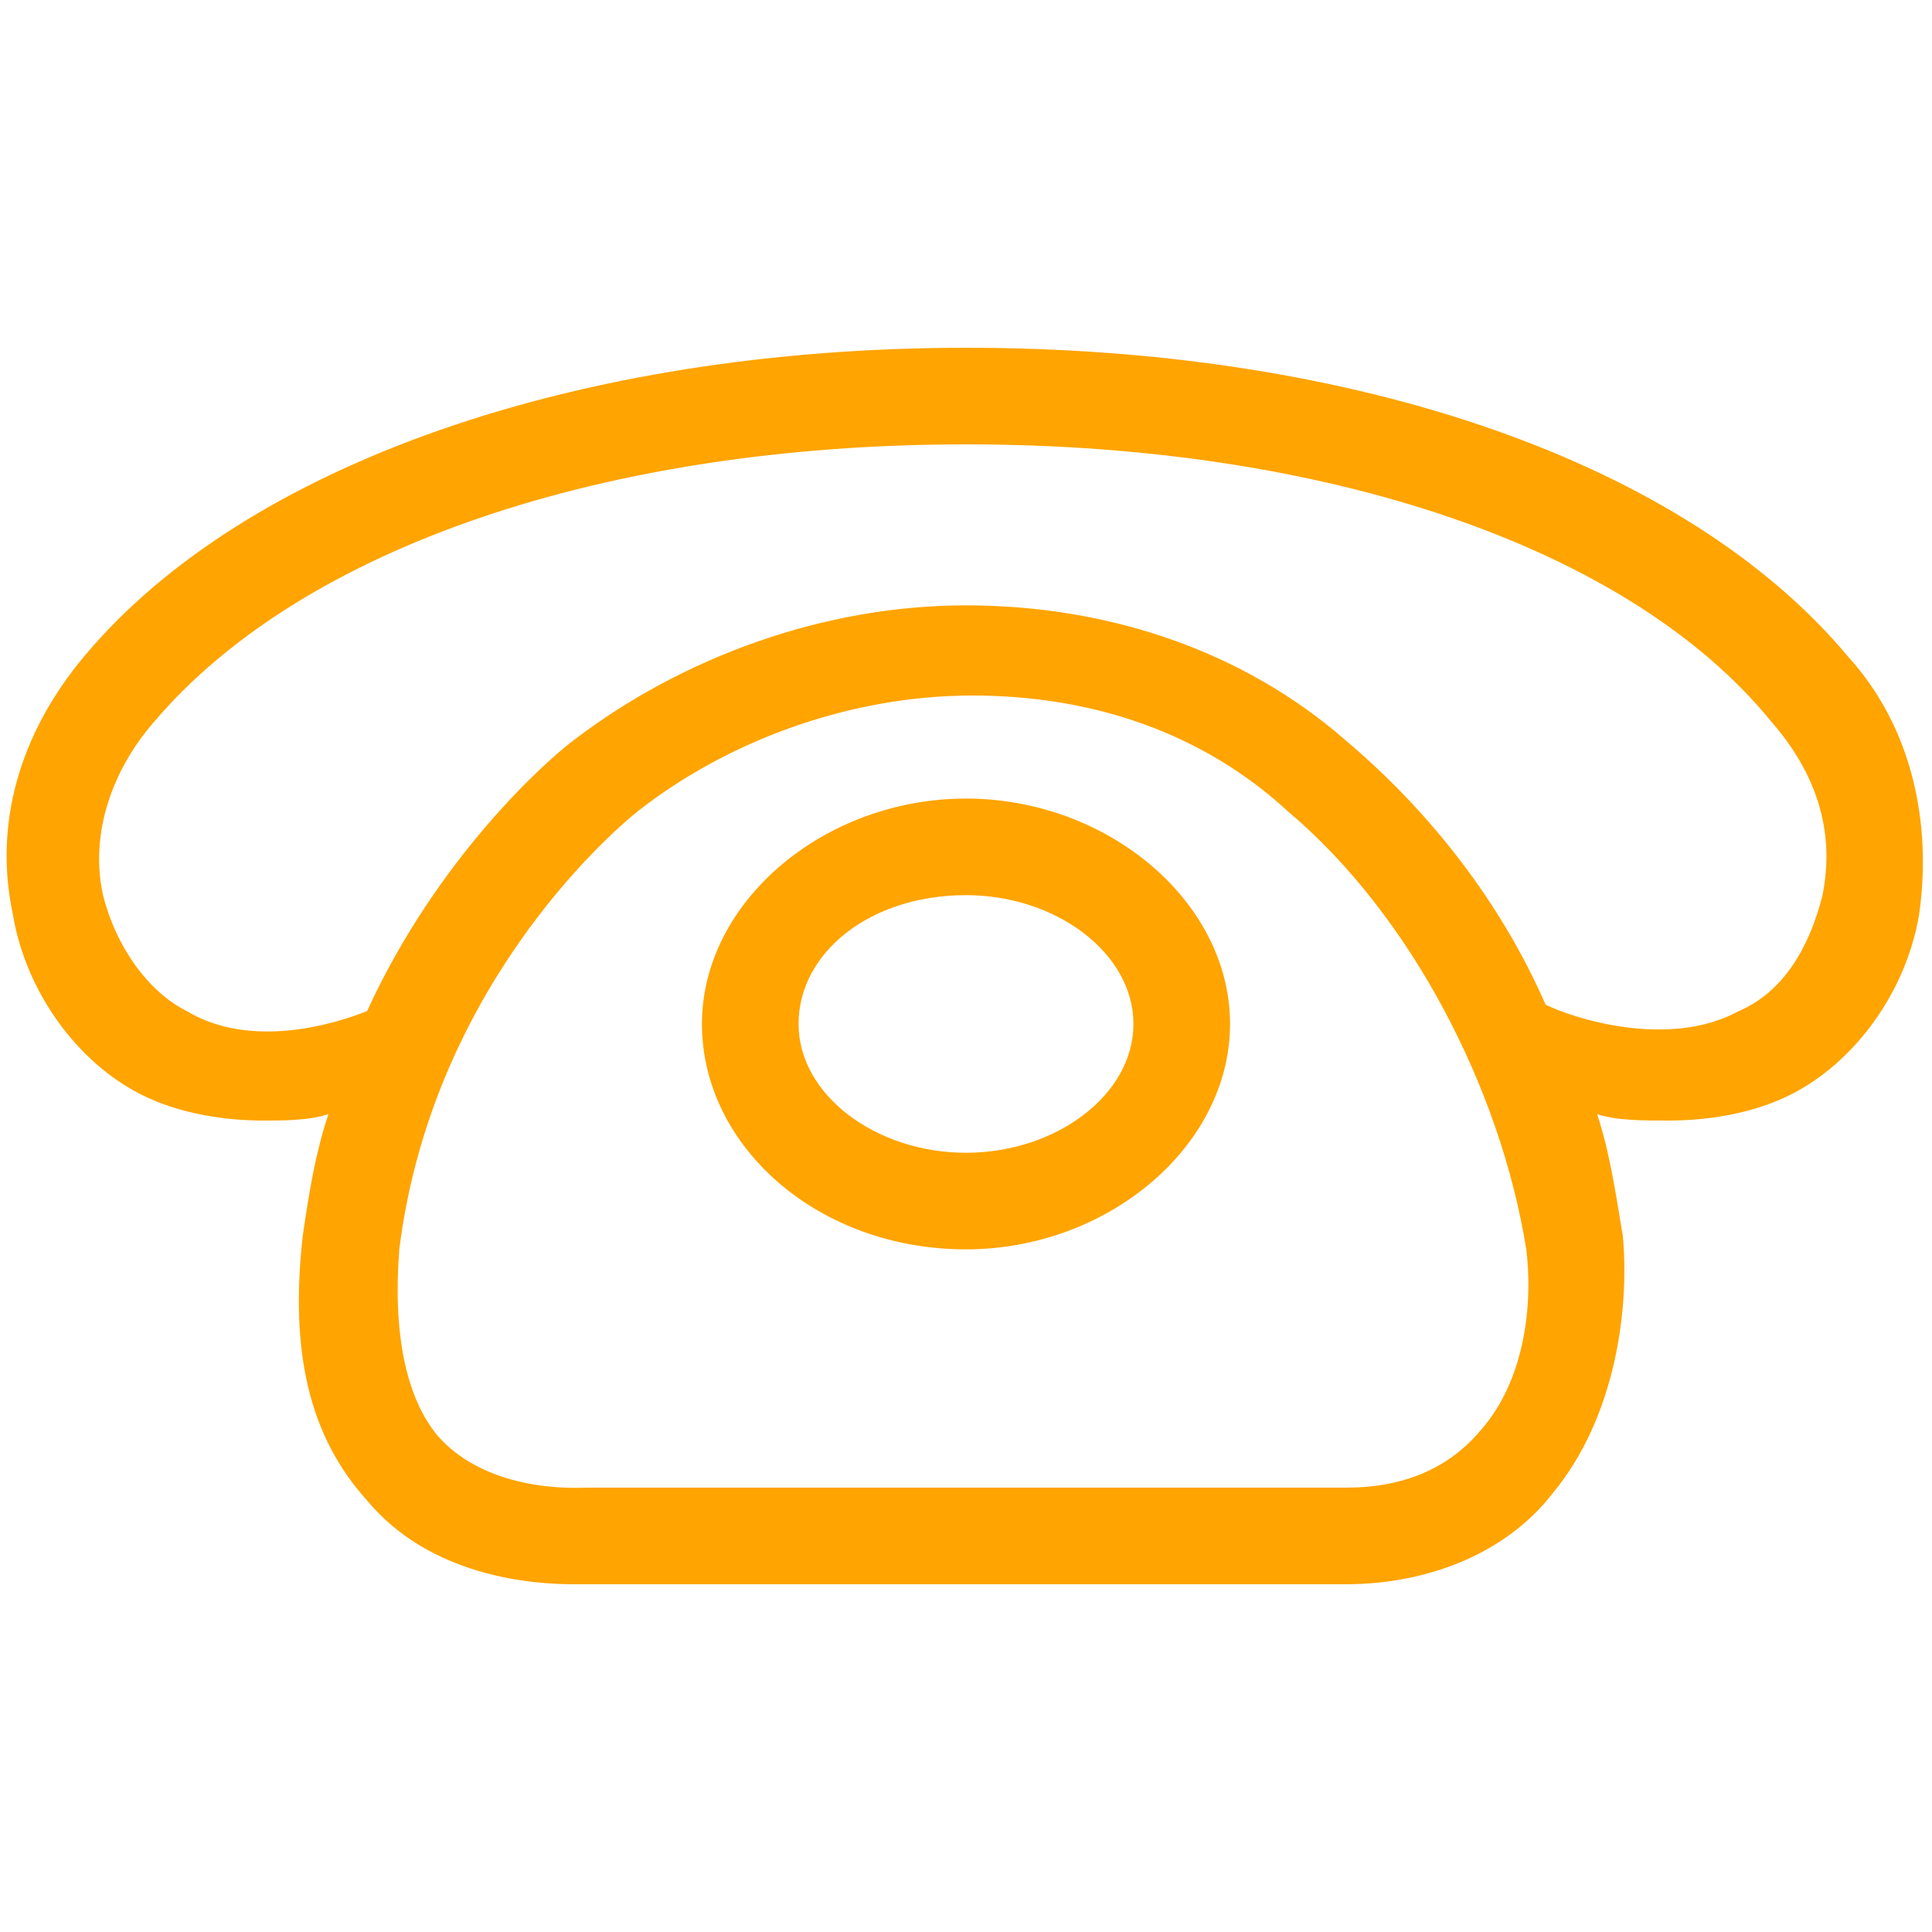
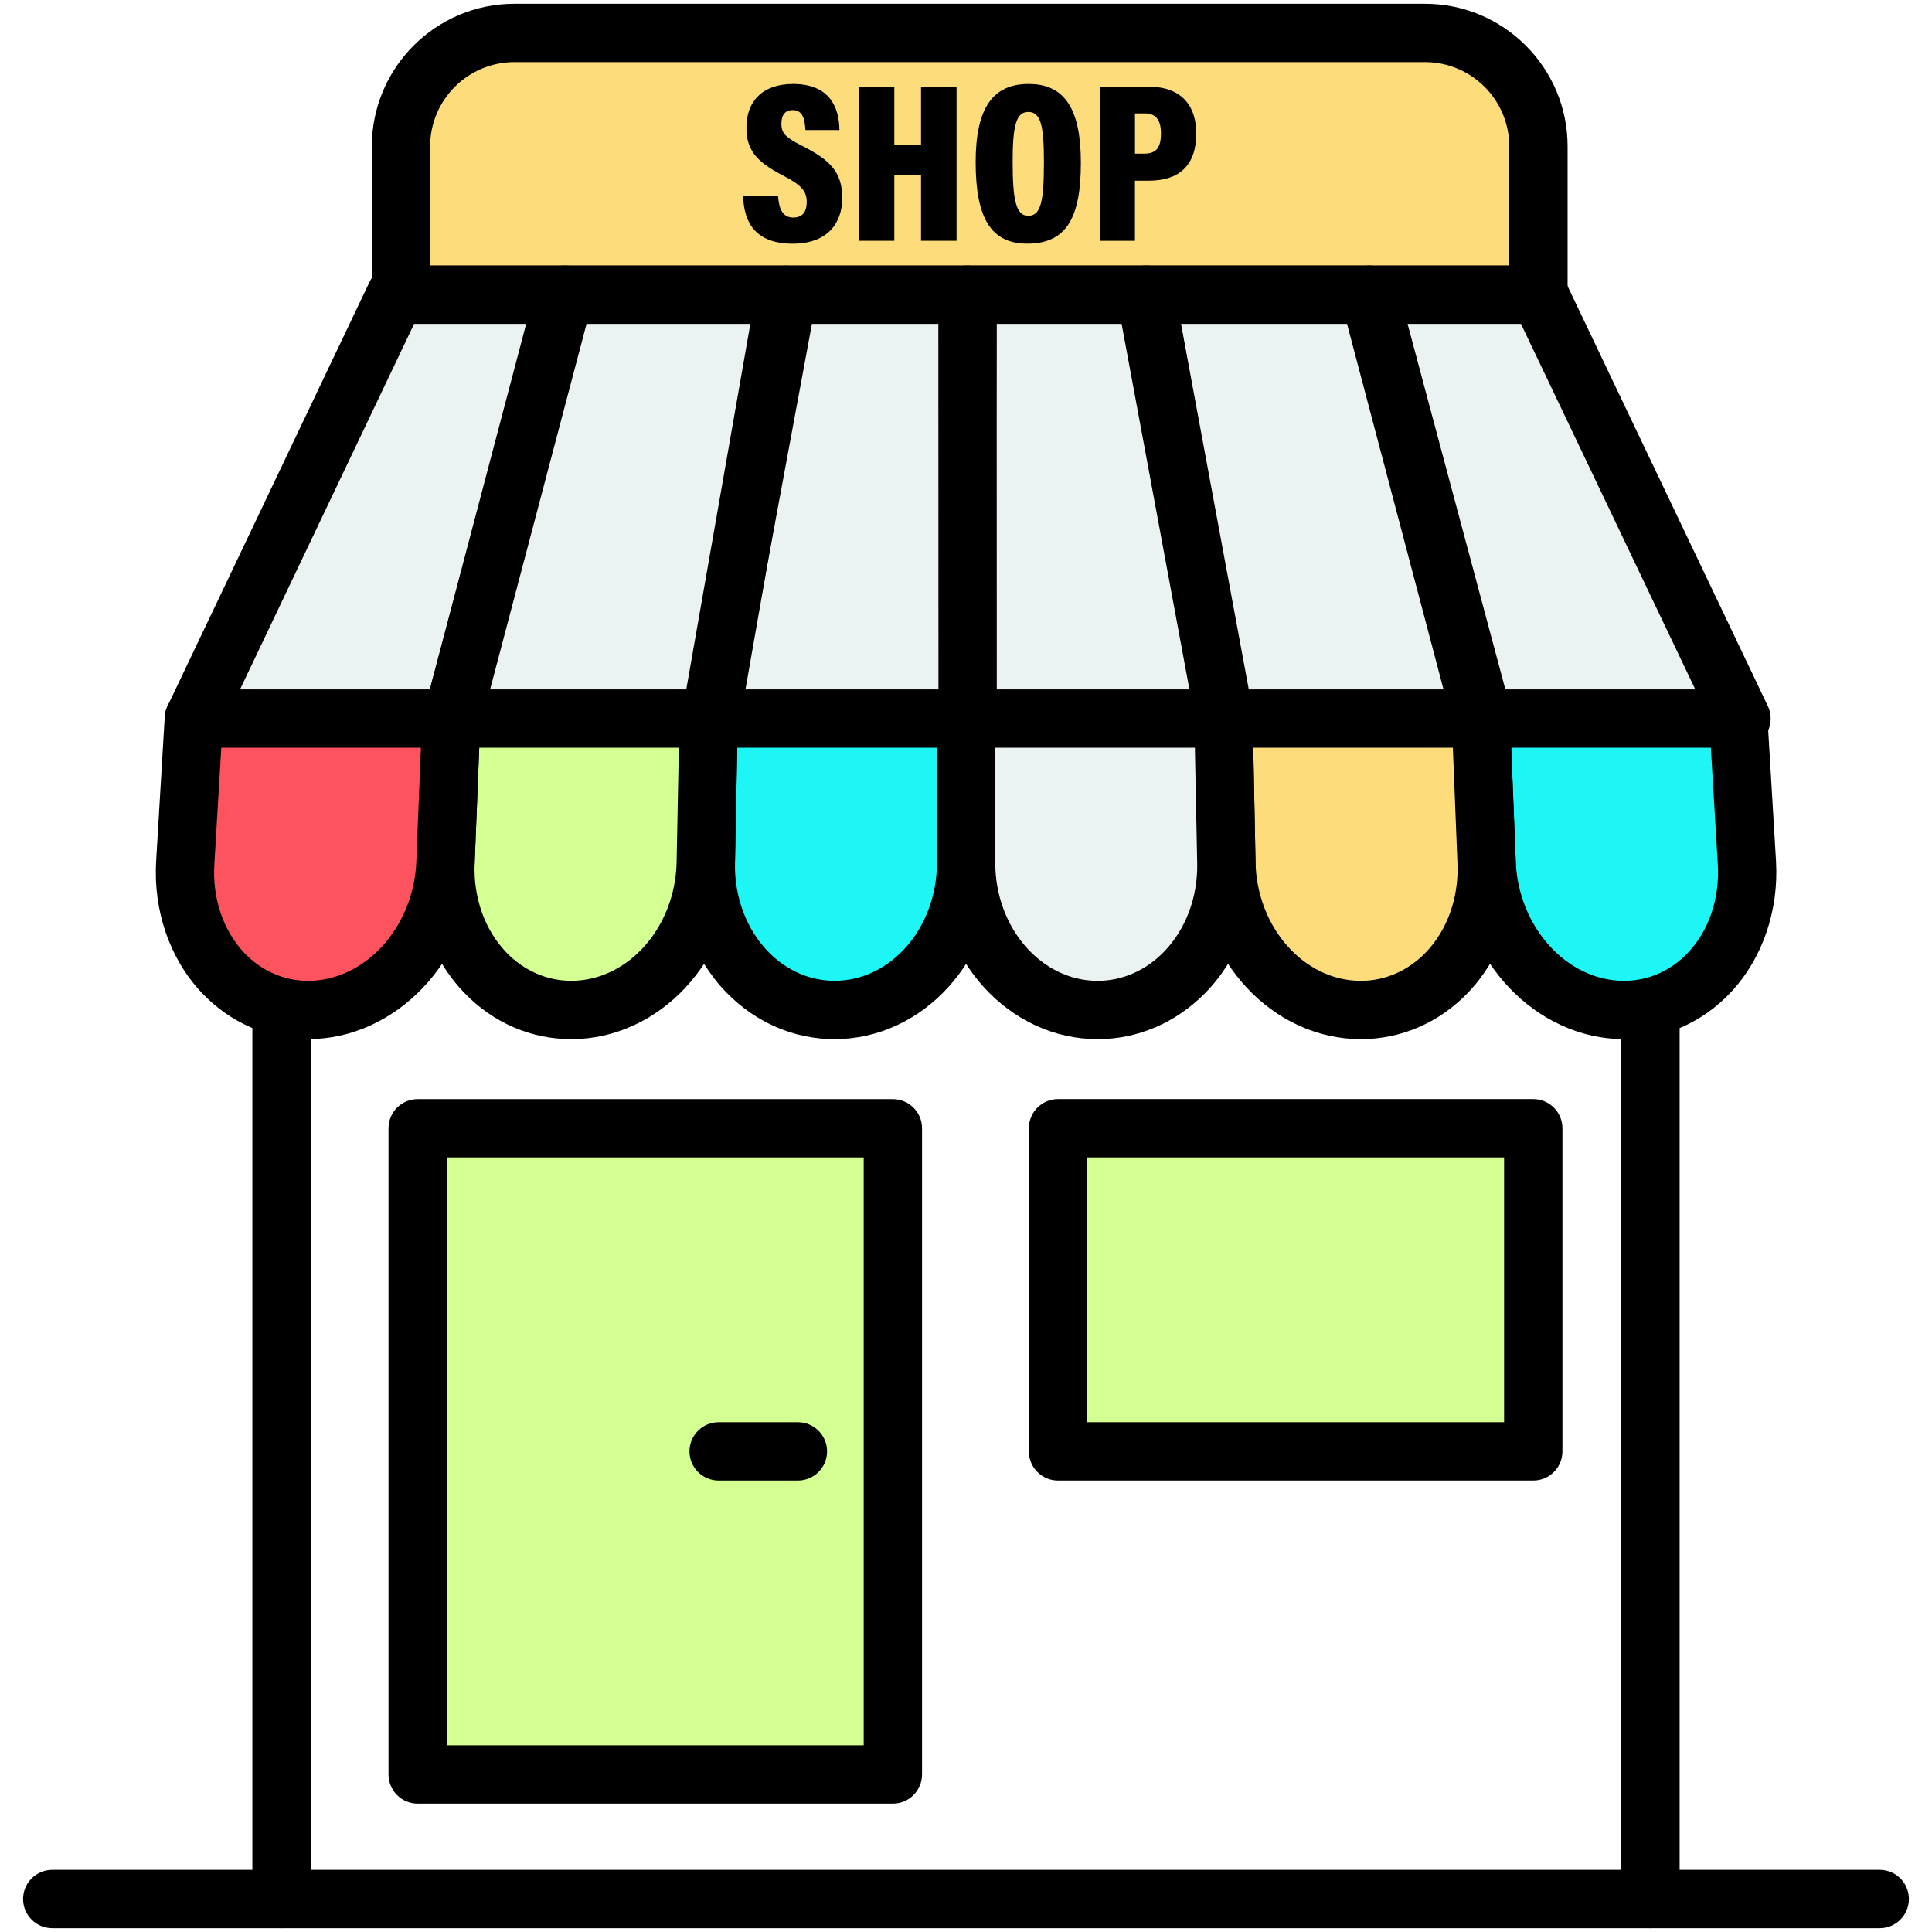
- <svg xmlns="http://www.w3.org/2000/svg" enable-background="new 0 0 30 30" height="40px" id="Capa_1" version="1.1" viewBox="0 0 30 30" width="40px" xml:space="preserve">
-   <path d="M28.7,10.2c-2.5-3-7.6-4.8-13.7-4.8c0,0,0,0,0,0h0c0,0,0,0,0,0c-6,0-11.2,1.8-13.7,4.8c-1,1.2-1.4,2.6-1.1,4  c0.2,1.2,1,2.3,2,2.8c0.6,0.3,1.3,0.4,1.9,0.4c0.3,0,0.7,0,1-0.1c-0.2,0.6-0.3,1.2-0.4,1.9c-0.2,1.8,0.1,3.1,1,4.1  c1,1.2,2.6,1.3,3.2,1.3c0.2,0,0.3,0,0.3,0h11.7c1.3,0,2.5-0.5,3.2-1.4c1-1.2,1.2-2.9,1.1-4c-0.1-0.6-0.2-1.3-0.4-1.9  c0.3,0.1,0.7,0.1,1.1,0.1c0.6,0,1.3-0.1,1.9-0.4c1-0.5,1.8-1.6,2-2.8C30,12.8,29.7,11.3,28.7,10.2z M23,22.2  c-0.5,0.6-1.2,0.9-2.1,0.9l-11.8,0c-0.1,0-1.5,0.1-2.3-0.8c-0.5-0.6-0.7-1.6-0.6-2.9c0.5-4,3.2-6.4,3.7-6.8c1.4-1.1,3.3-1.8,5.2-1.8  c1.9,0,3.6,0.6,4.9,1.8c1.9,1.6,3.3,4.3,3.7,6.8C23.8,20.2,23.7,21.4,23,22.2z M28.3,13.9c-0.2,0.8-0.6,1.5-1.3,1.8  c-1.1,0.6-2.6,0.1-3-0.1c-0.7-1.6-1.8-3-3.1-4.1c-1.6-1.4-3.7-2.1-5.9-2.1c-2.2,0-4.4,0.8-6.1,2.1c-0.4,0.3-2.1,1.8-3.2,4.2  c-0.5,0.2-1.8,0.6-2.8,0c-0.6-0.3-1.1-1-1.3-1.8c-0.2-0.9,0.1-1.9,0.8-2.7C4.7,8.5,9.4,6.9,15,6.9c5.6,0,10.3,1.6,12.5,4.3  C28.2,12,28.5,12.9,28.3,13.9z M15,12.4c-2.2,0-4.1,1.6-4.1,3.5s1.8,3.5,4.1,3.5c2.2,0,4.1-1.6,4.1-3.5S17.2,12.4,15,12.4z M15,17.9  c-1.4,0-2.6-0.9-2.6-2s1.1-2,2.6-2c1.4,0,2.6,0.9,2.6,2S16.4,17.9,15,17.9z" fill="#ffa400" />
+ <svg xmlns="http://www.w3.org/2000/svg" id="Layer_1" style="enable-background:new 0 0 512 512;" version="1.1" viewBox="0 0 512 512" xml:space="preserve">
+   <style type="text/css">
+ 	.st0{fill:#1EF6F6;}
+ 	.st1{fill:#FDDD7B;}
+ 	.st2{fill:#EAF3F2;}
+ 	.st3{fill:#D4FF93;}
+ 	.st4{fill:#FD535F;}
+ 	.st5{stroke:#000000;stroke-width:2;stroke-linecap:round;stroke-linejoin:round;stroke-miterlimit:10;}
+ 	.st6{fill:none;stroke:#000000;stroke-width:2;stroke-linecap:round;stroke-linejoin:round;stroke-miterlimit:10;}
+ 	.st7{fill:#1EF6F6;stroke:#000000;stroke-width:2;stroke-linecap:round;stroke-linejoin:round;stroke-miterlimit:10;}
+ </style>
+   <g>
+     <g>
+       <path class="st1" d="M377.65,8.72H136.32c-16.6,0-30.05,13.46-30.05,30.05V78.1h301.44V38.78    C407.71,22.18,394.25,8.72,377.65,8.72z" />
+       <path d="M407.7,85.83H106.27c-4.27,0-7.73-3.46-7.73-7.73V38.78C98.54,17.95,115.49,1,136.32,1h241.33    c20.83,0,37.78,16.95,37.78,37.78v39.33C415.43,82.38,411.98,85.83,407.7,85.83z M113.99,70.38h285.98v-31.6    c0-12.31-10.01-22.32-22.32-22.32H136.32c-12.32,0-22.33,10.01-22.33,22.32V70.38z" />
+     </g>
+     <g>
+       <path class="st0" d="M460.67,190.42l2.28,38.18c1.28,21.45-13.28,39.04-32.55,39.04h0c-19.26,0-35.58-17.59-36.43-39.04    l-1.52-38.18" />
+       <path d="M430.4,275.38c-23.33,0-43.13-20.84-44.15-46.46l-1.52-38.18c-0.17-4.26,3.15-7.86,7.41-8.03    c4.33-0.34,7.86,3.15,8.03,7.41l1.52,38.18c0.69,17.44,13.58,31.63,28.71,31.63c6.39,0,12.41-2.66,16.95-7.47    c5.55-5.88,8.42-14.41,7.89-23.39l-2.28-38.18c-0.26-4.26,2.99-7.92,7.25-8.17c4.17-0.23,7.92,2.99,8.17,7.25l2.28,38.18    c0.78,13.21-3.61,25.94-12.06,34.91C451.11,271,441.1,275.38,430.4,275.38z" />
+     </g>
+     <g>
+       <path class="st1" d="M392.45,190.42l1.52,38.18c0.85,21.45-14.06,39.04-33.32,39.04h0c-19.26,0-35.23-17.59-35.65-39.04    l-0.76-38.18" />
+       <path d="M360.65,275.38c-23.41,0-42.87-20.91-43.38-46.62l-0.76-38.18c-0.08-4.26,3.31-7.8,7.58-7.88    c4.19,0.26,7.8,3.31,7.88,7.58l0.76,38.18c0.34,17.35,12.87,31.47,27.92,31.47c6.43,0,12.55-2.68,17.22-7.54    c5.68-5.92,8.74-14.47,8.38-23.47l-1.52-38.18c-0.17-4.26,3.15-7.86,7.41-8.03c4.33-0.34,7.86,3.15,8.03,7.41l1.52,38.18    c0.53,13.18-4.1,25.86-12.69,34.8C381.4,271.02,371.32,275.38,360.65,275.38z" />
+     </g>
+     <g>
+       <path class="st2" d="M324.24,190.42l0.76,38.18c0.43,21.45-14.84,39.04-34.1,39.04h0c-19.26,0-34.88-17.59-34.88-39.04v-38.18" />
+       <path d="M290.9,275.38c-23.49,0-42.61-20.98-42.61-46.77v-38.18c0-4.27,3.46-7.73,7.73-7.73c4.27,0,7.73,3.46,7.73,7.73v38.18    c0,17.27,12.18,31.32,27.15,31.32c6.46,0,12.67-2.7,17.47-7.6c5.84-5.95,9.09-14.54,8.9-23.57l-0.76-38.18    c-0.08-4.26,3.31-7.8,7.58-7.88c4.19,0.26,7.8,3.31,7.88,7.58l0.76,38.18c0.26,13.15-4.6,25.79-13.32,34.68    C311.67,271.03,301.54,275.38,290.9,275.38z" />
+     </g>
+     <g>
+       <path class="st0" d="M256.02,190.42v38.18c0,21.45-15.61,39.04-34.88,39.04h0c-19.26,0-34.53-17.59-34.1-39.04l0.76-38.18" />
+       <path d="M221.14,275.38c-10.65,0-20.77-4.35-28.51-12.24c-8.72-8.9-13.58-21.54-13.31-34.69l0.75-38.18    c0.08-4.22,3.52-7.58,7.73-7.58c0.05,0,0.1,0,0.15,0c4.27,0.08,7.66,3.61,7.58,7.88l-0.75,38.18c-0.18,9.03,3.06,17.61,8.89,23.56    c4.81,4.9,11.02,7.61,17.48,7.61c14.97,0,27.15-14.05,27.15-31.32v-38.18c0-4.27,3.46-7.73,7.73-7.73c4.27,0,7.73,3.46,7.73,7.73    v38.18C263.75,254.4,244.63,275.38,221.14,275.38z" />
+     </g>
+     <g>
+       <path class="st3" d="M187.8,190.42l-0.76,38.18c-0.43,21.45-16.39,39.04-35.65,39.04h0c-19.26,0-34.18-17.59-33.32-39.04    l1.52-38.18" />
+       <path d="M151.39,275.38c-10.68,0-20.75-4.36-28.36-12.29c-8.59-8.93-13.21-21.61-12.69-34.8l1.52-38.18    c0.17-4.27,3.71-7.77,8.03-7.41c4.26,0.17,7.58,3.77,7.41,8.03l-1.52,38.18c-0.35,9,2.7,17.55,8.38,23.47    c4.67,4.86,10.79,7.54,17.22,7.54c15.05,0,27.58-14.12,27.93-31.48l0.75-38.18c0.08-4.22,3.52-7.58,7.73-7.58c0.05,0,0.1,0,0.15,0    c4.27,0.08,7.66,3.61,7.58,7.88l-0.75,38.18C194.25,254.47,174.8,275.38,151.39,275.38z" />
+     </g>
+     <g>
+       <path class="st4" d="M119.59,190.42l-1.52,38.18c-0.85,21.45-17.17,39.04-36.43,39.04h0c-19.26,0-33.83-17.59-32.55-39.04    l2.28-38.18" />
+       <path d="M81.63,275.38c-10.7,0-20.71-4.38-28.2-12.33c-8.45-8.96-12.84-21.69-12.05-34.9l2.28-38.18    c0.25-4.26,3.89-7.51,8.17-7.25c4.26,0.26,7.51,3.91,7.25,8.17l-2.28,38.18c-0.54,8.98,2.33,17.5,7.88,23.39    c4.54,4.81,10.56,7.47,16.95,7.47c15.14,0,28.02-14.19,28.71-31.63l1.52-38.18c0.17-4.27,3.71-7.77,8.03-7.41    c4.26,0.17,7.58,3.77,7.41,8.03l-1.52,38.18C124.77,254.54,104.96,275.38,81.63,275.38z" />
+     </g>
+     <g>
+       <polygon class="st2" points="461.52,190.42 393.01,190.42 362.94,78.1 407.95,78.1   " />
+       <path d="M461.52,198.15h-68.5c-3.5,0-6.56-2.35-7.46-5.73L355.48,80.11c-0.62-2.32-0.13-4.8,1.34-6.7    c1.46-1.91,3.73-3.03,6.13-3.03h45.01c2.98,0,5.69,1.71,6.97,4.4l53.56,112.32c1.15,2.39,0.98,5.21-0.44,7.45    C466.63,196.79,464.16,198.15,461.52,198.15z M398.94,182.7h50.33l-46.19-96.86h-30.07L398.94,182.7z" />
+     </g>
+     <g>
+       <polygon class="st2" points="51.37,190.42 119.88,190.42 149.88,78.1 104.87,78.1   " />
+       <path d="M119.88,198.15h-68.5c-2.65,0-5.12-1.36-6.53-3.6c-1.41-2.24-1.58-5.06-0.44-7.45L97.9,74.79    c1.28-2.69,3.99-4.41,6.97-4.41h45.01c2.4,0,4.66,1.12,6.13,3.02c1.46,1.91,1.95,4.38,1.34,6.7l-30,112.32    C126.44,195.8,123.38,198.15,119.88,198.15z M63.61,182.7h50.33l25.87-96.86h-30.07L63.61,182.7z" />
+     </g>
+     <g>
+       <polygon class="st2" points="392.58,190.42 324.07,190.42 303.68,78.1 362.94,78.1   " />
+       <path d="M392.58,198.15h-68.5c-3.74,0-6.93-2.67-7.61-6.35l-20.4-112.32c-0.41-2.26,0.2-4.57,1.68-6.33    c1.46-1.76,3.64-2.78,5.93-2.78h59.26c3.51,0,6.57,2.36,7.47,5.76l29.64,112.32c0.61,2.32,0.11,4.78-1.35,6.69    C397.24,197.04,394.98,198.15,392.58,198.15z M330.53,182.7h52.02l-25.57-96.86h-44.05L330.53,182.7z" />
+     </g>
+     <g>
+       <polygon class="st2" points="324.51,190.42 256,190.42 256.4,78.1 303.68,78.1   " />
+       <path d="M324.51,198.15H256c-2.05,0-4.02-0.81-5.47-2.27c-1.46-1.46-2.26-3.43-2.26-5.49l0.4-112.32c0.02-4.26,3.47-7.7,7.73-7.7    h47.28c3.73,0,6.92,2.66,7.6,6.32l20.83,112.32c0.42,2.26-0.19,4.59-1.66,6.35C328.98,197.13,326.8,198.15,324.51,198.15z     M263.75,182.7h51.46l-17.97-96.86h-33.16L263.75,182.7z" />
+     </g>
+     <g>
+       <polygon class="st2" points="256.43,190.42 187.92,190.42 208.74,78.1 256.4,78.1   " />
+       <path d="M256.43,198.15h-68.5c-2.29,0-4.47-1.02-5.94-2.78c-1.47-1.77-2.08-4.09-1.66-6.35L201.14,76.7    c0.68-3.66,3.87-6.32,7.6-6.32h47.66c4.26,0,7.73,3.46,7.73,7.73l0.03,112.32c0,2.05-0.81,4.01-2.26,5.46    C260.44,197.34,258.48,198.15,256.43,198.15z M197.21,182.7h51.49l-0.03-96.86h-33.5L197.21,182.7z" />
+     </g>
+     <g>
+       <polygon class="st2" points="188.35,190.42 119.85,190.42 149.47,78.1 208.04,78.1   " />
+       <path d="M188.35,198.15h-68.5c-2.4,0-4.66-1.11-6.12-3.01c-1.46-1.9-1.96-4.37-1.35-6.69L142,76.14c0.89-3.4,3.96-5.76,7.47-5.76    h58.57c2.29,0,4.45,1.01,5.92,2.75c1.47,1.75,2.09,4.06,1.7,6.31l-19.69,112.32C195.32,195.46,192.1,198.15,188.35,198.15z     M129.88,182.7h51.99l16.98-96.86h-43.41L129.88,182.7z" />
+     </g>
+     <g>
+       <g>
+         <path d="M206.2,51.99c0.24,3.35,1.19,5.66,4,5.66c2.72,0,3.59-1.84,3.59-4.15c0-2.82-1.42-4.49-6.22-6.95     c-7.08-3.66-9.76-6.75-9.76-12.74c0-6.98,4.26-11.56,12.35-11.56c9.51,0,12.22,5.94,12.3,12.21h-9.02     c-0.16-2.84-0.68-5.28-3.34-5.28c-2.09,0-3.02,1.35-3.02,3.63c0,2.34,0.92,3.54,5.35,5.76c7.56,3.81,10.77,7.03,10.77,13.89     c0,6.75-3.95,12.12-13.11,12.12c-9.92,0-12.95-5.65-13.15-12.58H206.2z" />
+       </g>
+       <g>
+         <path d="M227.62,23.01H237v15.42h7.08V23.01h9.42v40.8h-9.42v-17.5H237v17.5h-9.38V23.01z" />
+       </g>
+       <g>
+         <path d="M286.44,43.14c0,14.96-4.08,21.43-14.23,21.43c-9.46,0-13.65-6.58-13.65-21.63c0-14.46,4.66-20.69,14.03-20.69     C282.22,22.25,286.44,28.95,286.44,43.14z M268.36,42.94c0,10.08,0.91,14.26,4.12,14.26c3.39,0,4.17-3.9,4.17-14.26     c0-9.68-0.82-13.28-4.17-13.28C269.25,29.66,268.36,33.43,268.36,42.94z" />
+       </g>
+       <g>
+         <path d="M291.46,23.01h13.39c7.08,0,12.17,3.92,12.17,12.37c0,8.52-4.57,12.5-12.59,12.5h-3.66v15.93h-9.32V23.01z M300.78,40.71     h2.43c3.24,0,4.46-1.58,4.46-5.41c0-3.8-1.62-5.25-4.26-5.25h-2.63V40.71z" />
+       </g>
+     </g>
+     <g>
+       <g>
+         <path d="M437.38,511H74.61c-4.27,0-7.73-3.46-7.73-7.73V267.65c0-4.27,3.46-7.73,7.73-7.73c4.27,0,7.73,3.46,7.73,7.73v227.89     h347.32V267.65c0-4.27,3.46-7.73,7.73-7.73s7.73,3.46,7.73,7.73v235.62C445.11,507.54,441.65,511,437.38,511z" />
+       </g>
+       <g>
+         <path d="M498.15,511h-60.76c-4.27,0-7.73-3.46-7.73-7.73c0-4.27,3.46-7.73,7.73-7.73h60.76c4.27,0,7.73,3.46,7.73,7.73     C505.87,507.54,502.42,511,498.15,511z" />
+       </g>
+       <g>
+         <path d="M74.61,511H13.85c-4.27,0-7.73-3.46-7.73-7.73c0-4.27,3.46-7.73,7.73-7.73h60.75c4.27,0,7.73,3.46,7.73,7.73     C82.34,507.54,78.88,511,74.61,511z" />
+       </g>
+     </g>
+     <g>
+       <rect class="st3" height="171.24" width="125.94" x="110.69" y="299.01" />
+       <path d="M236.62,477.98H110.69c-4.27,0-7.73-3.46-7.73-7.73V299.01c0-4.27,3.46-7.73,7.73-7.73h125.93c4.27,0,7.73,3.46,7.73,7.73    v171.25C244.34,474.52,240.89,477.98,236.62,477.98z M118.41,462.52h110.48V306.73H118.41V462.52z" />
+     </g>
+     <g>
+       <rect class="st3" height="85.62" width="125.94" x="280.39" y="299.01" />
+       <path d="M406.33,392.36H280.39c-4.27,0-7.73-3.46-7.73-7.73v-85.63c0-4.27,3.46-7.73,7.73-7.73h125.94c4.27,0,7.73,3.46,7.73,7.73    v85.63C414.06,388.9,410.6,392.36,406.33,392.36z M288.12,376.9H398.6v-70.17H288.12V376.9z" />
+     </g>
+     <g>
+       <path d="M211.45,392.36h-21c-4.27,0-7.73-3.46-7.73-7.73s3.46-7.73,7.73-7.73h21c4.27,0,7.73,3.46,7.73,7.73    S215.72,392.36,211.45,392.36z" />
+     </g>
+   </g>
</svg>
